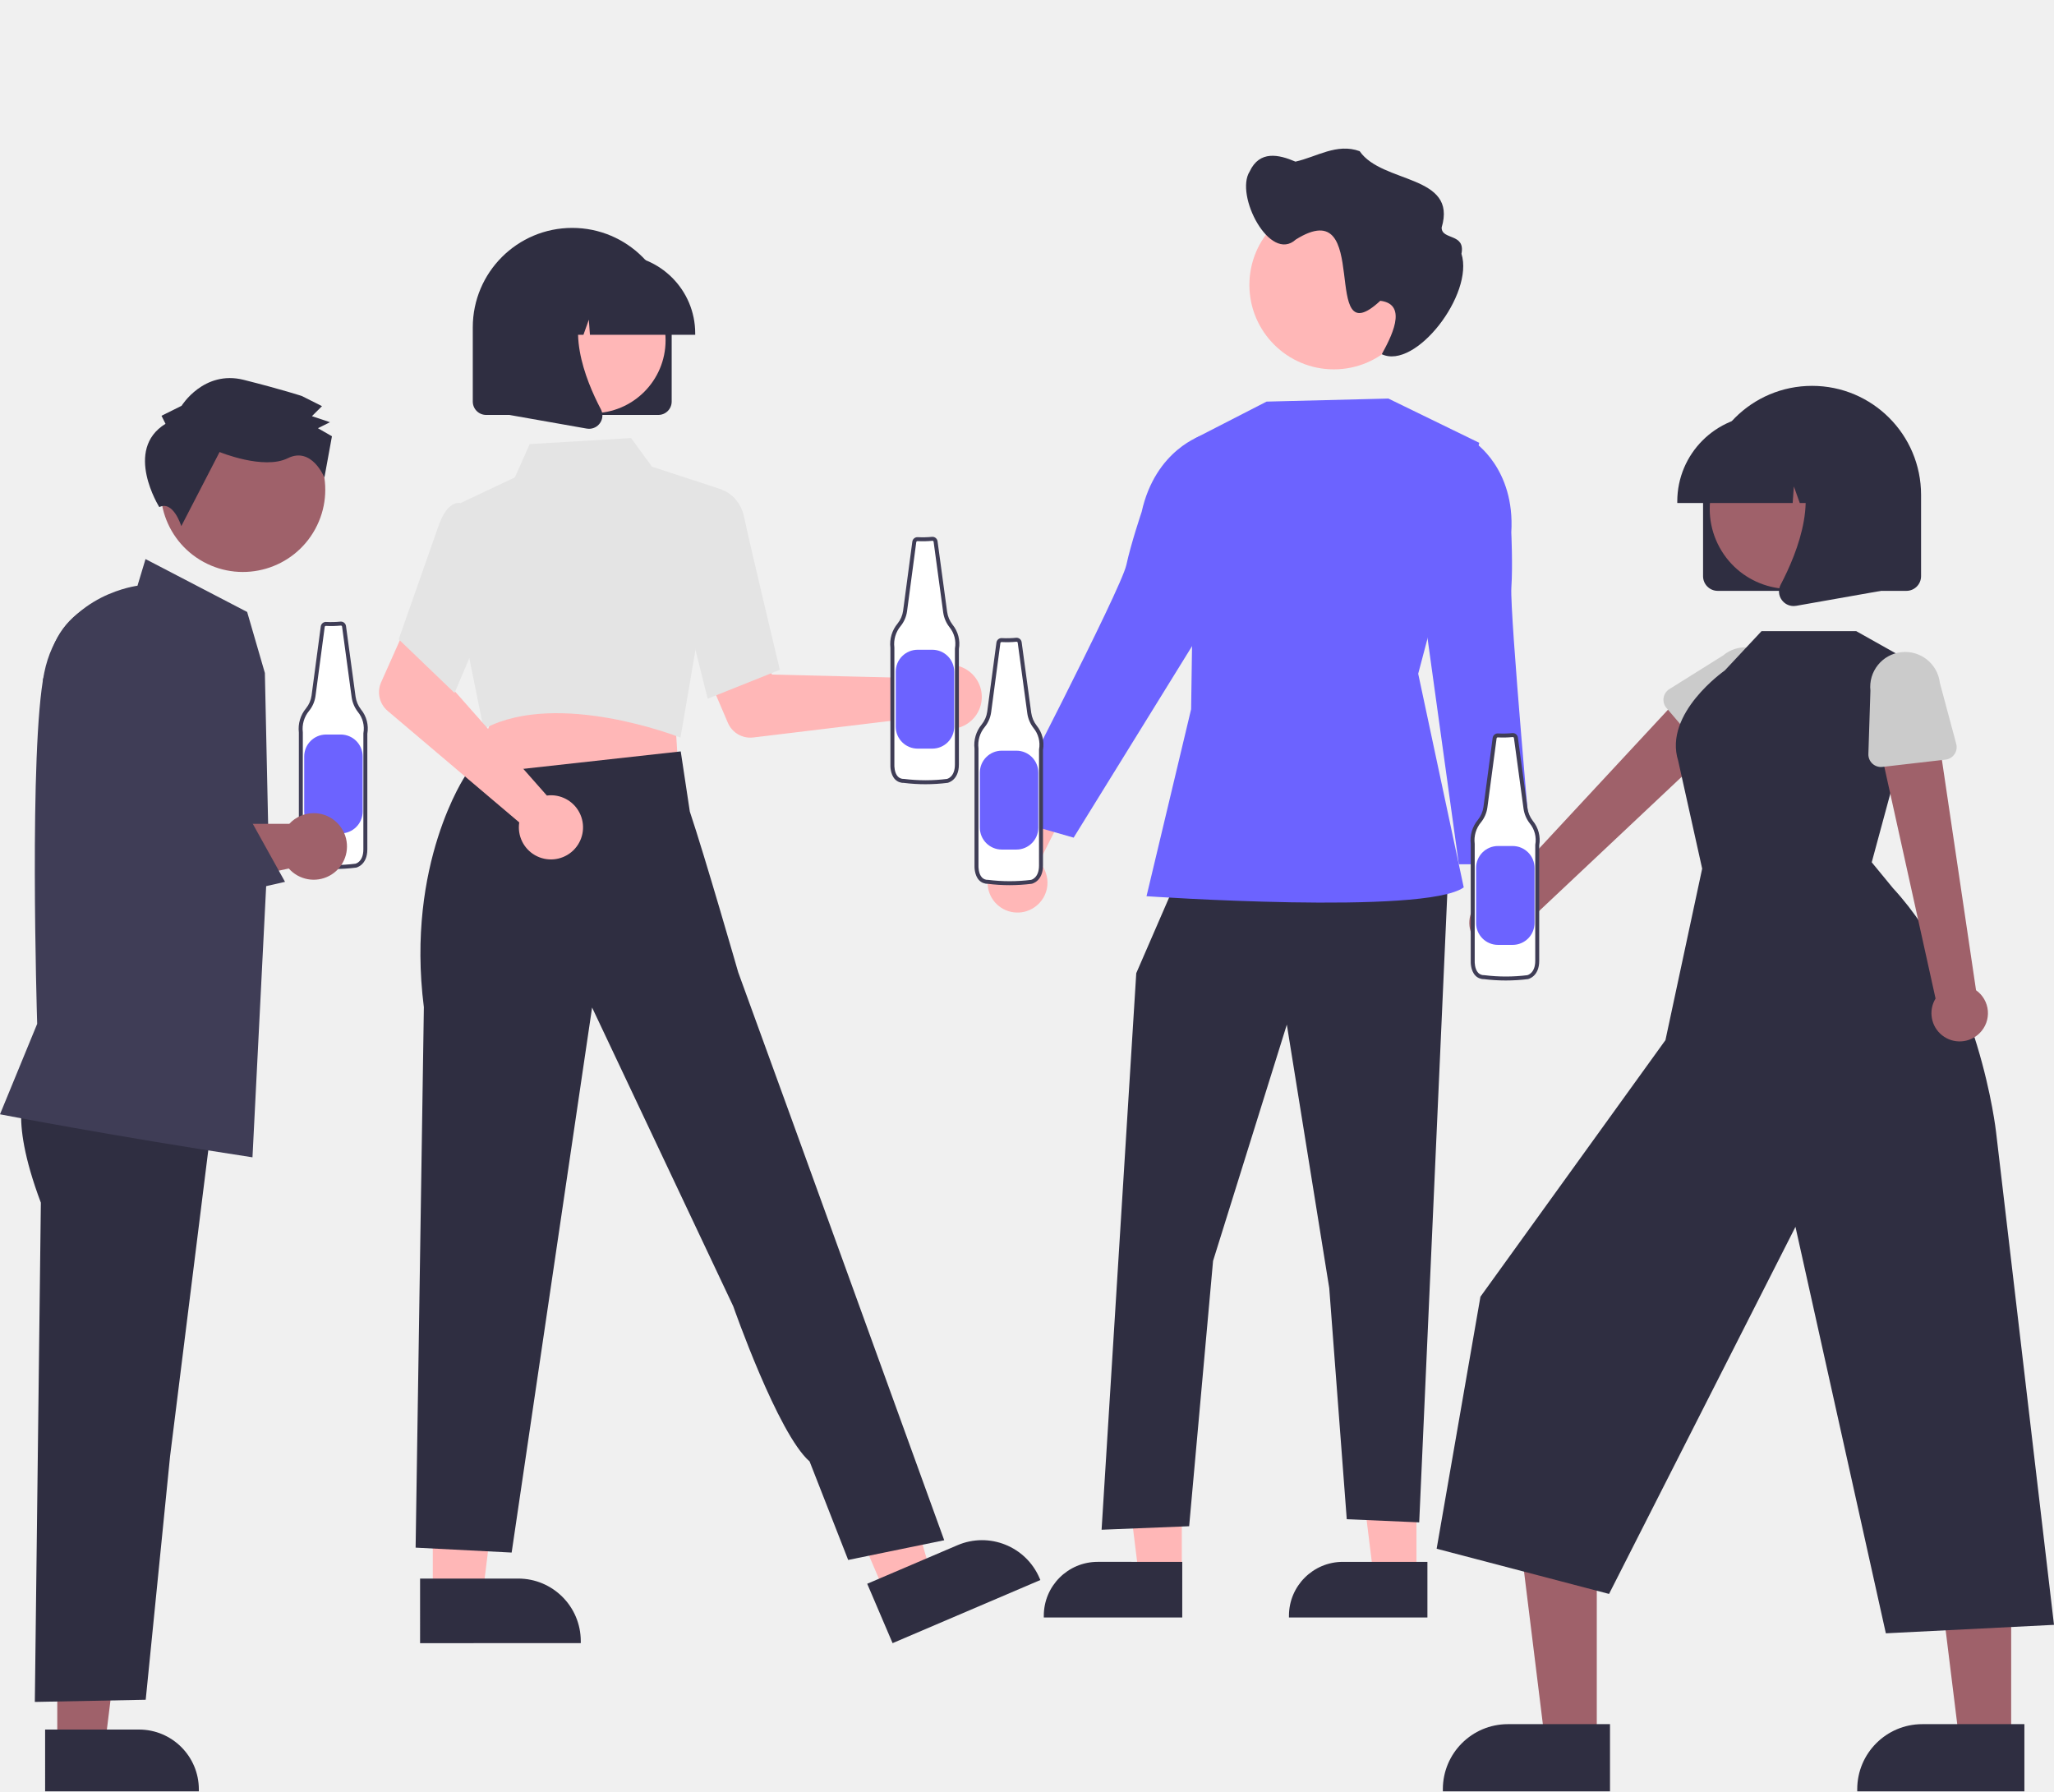
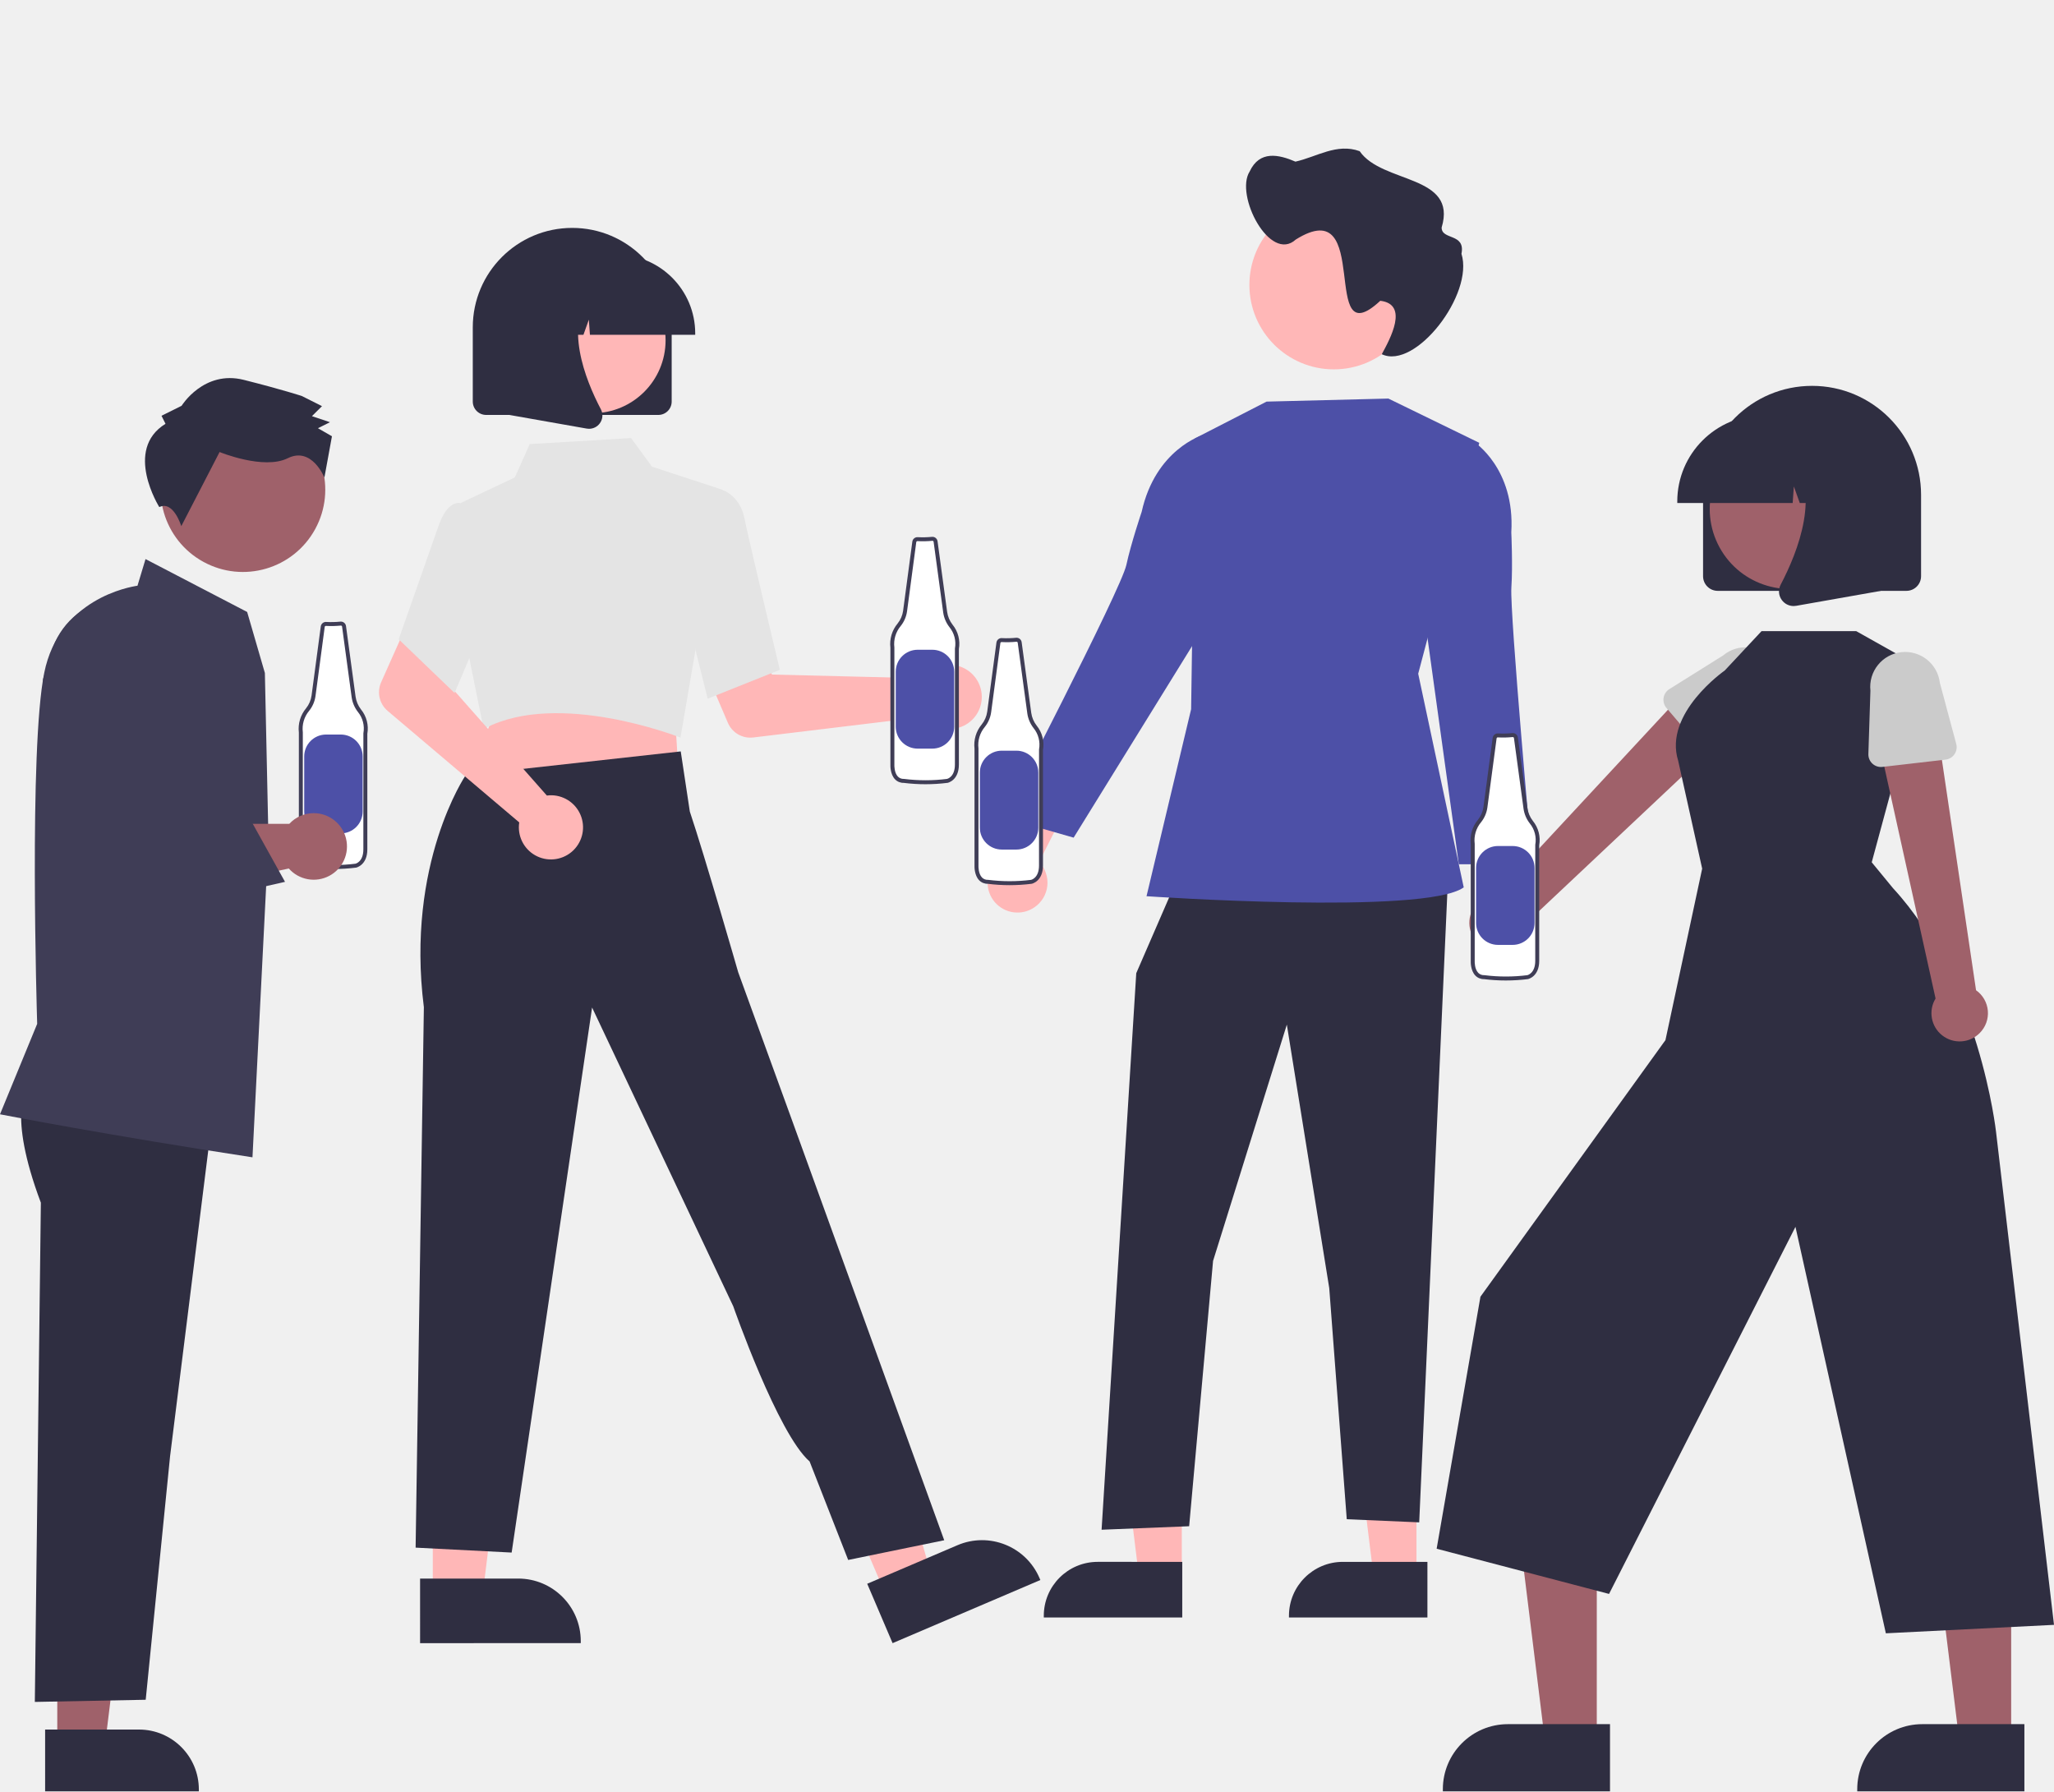
<svg xmlns="http://www.w3.org/2000/svg" data-name="Layer 1" width="732.643" height="638.921" viewBox="0 0 732.643 638.921">
  <path d="M355.197,352.96a33.503,33.503,0,0,1-5.159.12,1.125,1.125,0,0,0-1.239.977l-3.291,24.685a10.021,10.021,0,0,1-2.123,4.89,10.658,10.658,0,0,0-2.399,8.146v41.932s-.212,5.591,4.084,5.591a62.103,62.103,0,0,0,15.485,0s3.44-.651,3.44-5.81V392.203a10.099,10.099,0,0,0-2.123-8.21,10.276,10.276,0,0,1-2.059-4.862l-3.418-25.202A1.125,1.125,0,0,0,355.197,352.96Z" transform="translate(-233.6786 -130.5395)" fill="#fff" />
  <path d="M352.797,440.492a62.674,62.674,0,0,1-7.773-.483,4.18,4.18,0,0,1-3.099-1.269c-1.748-1.816-1.651-4.925-1.646-5.057l-.001-41.862a11.404,11.404,0,0,1,2.564-8.643,9.308,9.308,0,0,0,1.965-4.536l3.29-24.68a1.843,1.843,0,0,1,2.017-1.587,32.657,32.657,0,0,0,5.012-.121l.02-.002a1.833,1.833,0,0,1,1.948,1.579l3.419,25.203a9.578,9.578,0,0,0,1.917,4.522,10.779,10.779,0,0,1,2.272,8.707V433.491c0,5.68-3.975,6.498-4.016,6.506A63.144,63.144,0,0,1,352.797,440.492Zm-2.855-86.709a.424.424,0,0,0-.44.362l-3.292,24.69a10.736,10.736,0,0,1-2.274,5.241,9.991,9.991,0,0,0-2.248,7.614l.005.087v41.932c-.001.052-.077,2.674,1.254,4.052a2.791,2.791,0,0,0,2.122.832l.088.006a61.466,61.466,0,0,0,15.308,0c.067-.017,2.82-.644,2.82-5.109l.011-41.415a9.376,9.376,0,0,0-1.974-7.634,11.013,11.013,0,0,1-2.212-5.211l-3.419-25.206a.42.42,0,0,0-.436-.359,34.363,34.363,0,0,1-5.256.122A.556.556,0,0,0,349.942,353.784Z" transform="translate(-233.6786 -130.5395)" fill="#3f3d56" />
-   <path d="M116.324,261.989h5.216a7.82,7.82,0,0,1,7.82,7.82v19.625a7.82,7.82,0,0,1-7.82,7.82h-5.216a7.82,7.82,0,0,1-7.82-7.82V269.809A7.82,7.82,0,0,1,116.324,261.989Z" fill="#6c63ff" />
+   <path d="M116.324,261.989h5.216a7.82,7.82,0,0,1,7.82,7.82v19.625a7.82,7.82,0,0,1-7.82,7.82h-5.216a7.82,7.82,0,0,1-7.82-7.82V269.809A7.82,7.82,0,0,1,116.324,261.989Z" fill="#4d50a7" />
  <polygon points="20.432 622.437 37.437 622.437 45.527 556.846 20.429 556.847 20.432 622.437" fill="#9f616a" />
  <path d="M249.773,747.425l33.489-.001h.001A21.343,21.343,0,0,1,304.605,768.765v.694l-54.831.002Z" transform="translate(-233.6786 -130.5395)" fill="#2f2e41" />
  <path d="M243.42,518.702s-7.37,8.331,4.833,40.805l-2.15,178.063,39.547-.772,8.693-86.858L310.171,523.191Z" transform="translate(-233.6786 -130.5395)" fill="#2f2e41" />
  <path d="M323.735,543.32l-.433-.066c-50.592-7.716-88.769-15.113-89.149-15.187l-.474-.092,13.262-32.257c-.105-3.371-2.976-98.023,2.52-125.218,5.32-26.326,30.398-30.64,33.255-31.046l2.869-9.507,36.251,18.864,6.322,21.76,1.284,59.639Z" transform="translate(-233.6786 -130.5395)" fill="#3f3d56" />
  <path d="M345.569,420.57a11.83,11.83,0,0,0-8.691,3.801H275.945l-22.319,4.751,3.664,28.264,79.396-17.075a11.871,11.871,0,1,0,8.882-19.741Z" transform="translate(-233.6786 -130.5395)" fill="#9f616a" />
  <circle cx="320.33" cy="305.177" r="29.366" transform="translate(-334.777 309.3312) rotate(-61.33684)" fill="#9f616a" />
  <path d="M292.71,281.7l-1.424-2.865,7.164-3.559s7.902-12.858,22.202-9.245,20.734,5.776,20.734,5.776l7.145,3.595-3.586,3.568,6.434,2.163-4.298,2.135,5.001,2.874-2.692,14.735s-4.471-11.176-13.068-6.905-24.32-2.208-24.32-2.208l-13.66,26.437s-2.818-9.268-7.843-6.796C290.499,311.406,277.662,290.963,292.71,281.7Z" transform="translate(-233.6786 -130.5395)" fill="#2f2e41" />
  <path d="M257.68,462.684,250.712,441.957l-1.686-69.094,2.969-9.803a27.389,27.389,0,1,1,51.728,17.896l-15.914,40.779.809,1.57,34.477-.279L335.342,445.071Z" transform="translate(-233.6786 -130.5395)" fill="#3f3d56" />
  <path d="M602.627,454.168a10.611,10.611,0,0,0,1.695-16.183l16.994-33.662-19.465,2.258-13.154,31.62A10.669,10.669,0,0,0,602.627,454.168Z" transform="translate(-233.6786 -130.5395)" fill="#ffb7b7" />
  <polygon points="505.24 562.075 489.924 562.074 482.638 502.999 505.242 503.001 505.24 562.075" fill="#ffb7b7" />
  <path d="M742.824,707.46l-49.384-.002v-.625A19.223,19.223,0,0,1,712.662,687.613h.001l30.162.001Z" transform="translate(-233.6786 -130.5395)" fill="#2f2e41" />
  <polygon points="421.54 562.075 406.224 562.074 398.938 502.999 421.543 503.001 421.54 562.075" fill="#ffb7b7" />
  <path d="M655.377,707.46l-49.384-.002v-.625a19.223,19.223,0,0,1,19.222-19.221h.001l30.162.001Z" transform="translate(-233.6786 -130.5395)" fill="#2f2e41" />
  <polygon points="420.285 312.572 405.294 347.108 392.928 545.614 424.159 544.365 432.689 449.736 459.002 365.454 474.129 459.415 480.376 541.866 506.218 542.985 516.516 312.572 420.285 312.572" fill="#2f2e41" />
-   <path d="M728.899,272.694l-43.449,1.087-25.509,13.095-1.4,96.614-15.909,66.704s99.404,6.841,113.146-3.153l-16.24-76.204,21.782-82.355Z" transform="translate(-233.6786 -130.5395)" fill="#6c63ff" />
-   <path d="M666.651,288.478l-4.045-2.732s-16.757,5.022-21.71,27.366c0,0-3.79,11.21-5.453,18.917-1.907,8.84-44.026,90.041-44.026,90.041l25.217,7.234,46.232-74.766Z" transform="translate(-233.6786 -130.5395)" fill="#6c63ff" />
+   <path d="M728.899,272.694l-43.449,1.087-25.509,13.095-1.4,96.614-15.909,66.704s99.404,6.841,113.146-3.153l-16.24-76.204,21.782-82.355Z" transform="translate(-233.6786 -130.5395)" fill="#4d50a7" />
+   <path d="M666.651,288.478l-4.045-2.732s-16.757,5.022-21.71,27.366c0,0-3.79,11.21-5.453,18.917-1.907,8.84-44.026,90.041-44.026,90.041l25.217,7.234,46.232-74.766Z" transform="translate(-233.6786 -130.5395)" fill="#4d50a7" />
  <path d="M760.638,466.556a10.611,10.611,0,0,1,2.833-16.023l-7.053-37.043,18.088,7.538,3.924,34.021a10.669,10.669,0,0,1-17.792,11.507Z" transform="translate(-233.6786 -130.5395)" fill="#ffb7b7" />
-   <path d="M754.782,289.636l4.641-1.51s14.722,9.448,13.322,32.292c0,0,.552,11.821.025,19.688-.604,9.023,7.495,98.691,7.495,98.691H754.03L742.787,357.594Z" transform="translate(-233.6786 -130.5395)" fill="#6c63ff" />
+   <path d="M754.782,289.636l4.641-1.51s14.722,9.448,13.322,32.292c0,0,.552,11.821.025,19.688-.604,9.023,7.495,98.691,7.495,98.691H754.03L742.787,357.594Z" transform="translate(-233.6786 -130.5395)" fill="#4d50a7" />
  <path d="M739.565,232.16a30.119,30.119,0,1,1-30.119-30.119h0a30.044,30.044,0,0,1,30.119,29.969Q739.565,232.085,739.565,232.16Z" transform="translate(-233.6786 -130.5395)" fill="#ffb7b7" />
  <path d="M679.426,191.704c3.528-7.587,10.356-6.087,16.328-3.515,7.562-1.677,14.754-6.699,22.902-3.729,8.026,11.673,34.972,8.239,29.239,27.243-.007,4.554,8.569,1.903,7.072,9.361,4.543,14.353-16.399,41.535-28.421,35.811,2.973-5.449,9.765-17.826-.536-19.054-22.161,20.62-2.286-39.264-30.131-21.849C686.659,224.409,674.038,200.144,679.426,191.704Z" transform="translate(-233.6786 -130.5395)" fill="#2f2e41" />
  <path d="M765.911,469.56a10.009,10.009,0,0,0,11.98-9.594L853.518,388.783l-17.016-13.574-69.117,74.418a10.064,10.064,0,0,0-1.474,19.932Z" transform="translate(-233.6786 -130.5395)" fill="#9f616a" />
  <path d="M842.802,400.29,828.088,383.047a4.488,4.488,0,0,1,1.032-6.717l19.155-11.991a12.464,12.464,0,0,1,16.125,19.01l-14.803,16.978a4.488,4.488,0,0,1-6.796-.037Z" transform="translate(-233.6786 -130.5395)" fill="#cbcbcb" />
  <polygon points="569.558 620.997 551.067 620.996 542.27 549.675 569.561 549.676 569.558 620.997" fill="#9f616a" />
  <path d="M807.952,769.461l-59.622-.002v-.754A23.208,23.208,0,0,1,771.536,745.498h.001l36.415.001Z" transform="translate(-233.6786 -130.5395)" fill="#2f2e41" />
  <polygon points="717.365 620.997 698.875 620.996 690.078 549.675 717.369 549.676 717.365 620.997" fill="#9f616a" />
  <path d="M955.76,769.461l-59.622-.002v-.754A23.208,23.208,0,0,1,919.344,745.498h.001l36.415.001Z" transform="translate(-233.6786 -130.5395)" fill="#2f2e41" />
  <path d="M901.307,438.096l18.639-68.863-24.18-13.591H862.014l-13.127,14.044s-21.932,15.259-16.624,32.166l8.564,38.509-13.097,61.161-65.991,91.515L746.118,682.93l61.492,16.12,66.494-130.93L906.344,713.095l59.977-3.016L945.654,534.297s-5.892-53.549-36.773-86.985Z" transform="translate(-233.6786 -130.5395)" fill="#2f2e41" />
  <path d="M939.799,499.025a10.009,10.009,0,0,0-1.282-15.294l-14.462-97.564-20.757,6.554,20.778,93.965a10.064,10.064,0,0,0,15.723,12.34Z" transform="translate(-233.6786 -130.5395)" fill="#9f616a" />
  <path d="M927.629,401.479,905.111,404.075a4.488,4.488,0,0,1-5-4.603l.729-22.587a12.464,12.464,0,0,1,24.772-2.783l5.837,21.756a4.488,4.488,0,0,1-3.821,5.62Z" transform="translate(-233.6786 -130.5395)" fill="#cbcbcb" />
  <path d="M841.146,336.058V307.044a38.88,38.88,0,1,1,77.76,0v29.015a5.229,5.229,0,0,1-5.223,5.223H846.369A5.229,5.229,0,0,1,841.146,336.058Z" transform="translate(-233.6786 -130.5395)" fill="#2f2e41" />
  <circle cx="872.037" cy="312.1" r="28.505" transform="translate(-276.5163 325.9885) rotate(-28.66322)" fill="#9f616a" />
  <path d="M831.948,309.365A30.791,30.791,0,0,1,862.704,278.609h5.803a30.79,30.79,0,0,1,30.755,30.756v.58H886.999l-4.183-11.712L881.98,309.945h-6.338l-2.11-5.91-.422,5.91h-41.161Z" transform="translate(-233.6786 -130.5395)" fill="#2f2e41" />
  <path d="M869.231,344.544a5.145,5.145,0,0,1-.409-5.463c6.149-11.697,14.76-33.309,3.331-46.638l-.821-.958h33.178v49.813l-30.14,5.318a5.335,5.335,0,0,1-.924.082A5.202,5.202,0,0,1,869.231,344.544Z" transform="translate(-233.6786 -130.5395)" fill="#2f2e41" />
  <path d="M564.278,371.069a11.478,11.478,0,0,0-1.154,1.391l-54.059-1.323L502.758,359.613l-18.636,7.245,9.182,21.486a8.723,8.723,0,0,0,9.067,5.232l61.077-7.378a11.446,11.446,0,1,0,.83-15.129Z" transform="translate(-233.6786 -130.5395)" fill="#ffb7b7" />
  <polygon points="154.374 568.836 172.149 568.836 180.605 500.275 154.371 500.276 154.374 568.836" fill="#ffb7b7" />
  <path d="M383.519,693.573l35.006-.001h.001A22.309,22.309,0,0,1,440.834,715.879v.725l-57.314.002Z" transform="translate(-233.6786 -130.5395)" fill="#2f2e41" />
  <polygon points="315.778 568.441 332.124 561.458 312.967 495.086 288.843 505.393 315.778 568.441" fill="#ffb7b7" />
  <path d="M543.007,695.425l32.191-13.752.001-.001A22.309,22.309,0,0,1,604.477,693.423l.285.667-52.706,22.516Z" transform="translate(-233.6786 -130.5395)" fill="#2f2e41" />
  <polygon points="240.773 255.381 242.058 276.21 204.487 280.231 165.173 284.438 176.744 252.81 240.773 255.381" fill="#ffb7b7" />
  <path d="M475.771,393.394c-.426-.167-42.863-16.675-68.93-3.177l-.641.332-5.2-25.596-2.963-55.03,19.281-9.111,5.309-11.891,36.159-2.14,7.431,10.19,25.299,8.291L476.396,393.641Z" transform="translate(-233.6786 -130.5395)" fill="#e4e4e4" />
  <path d="M477.1,343.723l4.473-35.142,10.184-3.1.172.063c.235.086,5.77,2.205,7.285,9.867,1.454,7.355,12.407,53.123,12.517,53.585l.11.458-25.733,10.296Z" transform="translate(-233.6786 -130.5395)" fill="#e4e4e4" />
  <path d="M536.218,686.931l34.255-7.027-54.749-151.072-18.738-51.528S485.101,435.988,479.732,420l-3.24-21.453-76.707,8.49s-21.424,31.463-14.916,82.747L381.925,682.539l34.255,1.757,28.692-194.403,50.357,106.57s15.872,45.477,27.228,55.335Z" transform="translate(-233.6786 -130.5395)" fill="#2f2e41" />
  <path d="M430.546,414.192a11.478,11.478,0,0,0-1.805.099l-35.785-40.541,4.163-12.46-17.983-8.74-9.513,21.342a8.723,8.723,0,0,0,2.328,10.207l46.937,39.771a11.446,11.446,0,1,0,11.658-9.678Z" transform="translate(-233.6786 -130.5395)" fill="#ffb7b7" />
  <path d="M375.895,358.557,389.885,318.708c1.572-4.697,3.542-7.551,5.856-8.482a3.613,3.613,0,0,1,2.903-.027l6.273,7.925,5.822,24.459L395.812,377.696Z" transform="translate(-233.6786 -130.5395)" fill="#e4e4e4" />
  <path d="M468.496,278.536h-61.416a4.77,4.77,0,0,1-4.765-4.765V247.299a35.473,35.473,0,0,1,70.946,0v26.472A4.77,4.77,0,0,1,468.496,278.536Z" transform="translate(-233.6786 -130.5395)" fill="#2f2e41" />
  <circle cx="211.399" cy="121.373" r="26.008" fill="#ffb7b7" />
  <path d="M481.653,249.946H444.099l-.385-5.392-1.925,5.392h-5.783l-.763-10.686L431.426,249.946h-11.189v-.529a28.092,28.092,0,0,1,28.061-28.061h5.295a28.092,28.092,0,0,1,28.061,28.061Z" transform="translate(-233.6786 -130.5395)" fill="#2f2e41" />
  <path d="M443.791,283.478a4.867,4.867,0,0,1-.843-.074l-27.499-4.852V233.104H445.72l-.749.874c-10.427,12.161-2.571,31.88,3.039,42.551a4.694,4.694,0,0,1-.373,4.984A4.746,4.746,0,0,1,443.791,283.478Z" transform="translate(-233.6786 -130.5395)" fill="#2f2e41" />
  <path d="M773.197,392.72a33.504,33.504,0,0,1-5.159.12,1.125,1.125,0,0,0-1.239.977l-3.291,24.685a10.021,10.021,0,0,1-2.123,4.89,10.658,10.658,0,0,0-2.399,8.146v41.932s-.212,5.591,4.084,5.591a62.103,62.103,0,0,0,15.485,0s3.44-.651,3.44-5.81V431.963a10.099,10.099,0,0,0-2.123-8.21,10.276,10.276,0,0,1-2.059-4.862l-3.418-25.202A1.125,1.125,0,0,0,773.197,392.72Z" transform="translate(-233.6786 -130.5395)" fill="#fff" />
  <path d="M770.797,480.253a62.674,62.674,0,0,1-7.773-.483,4.18,4.18,0,0,1-3.099-1.269c-1.748-1.816-1.651-4.925-1.646-5.057l-.001-41.862a11.404,11.404,0,0,1,2.564-8.643,9.308,9.308,0,0,0,1.965-4.536l3.29-24.68a1.843,1.843,0,0,1,2.017-1.586,32.658,32.658,0,0,0,5.012-.121l.02-.002a1.833,1.833,0,0,1,1.948,1.579l3.419,25.203a9.578,9.578,0,0,0,1.917,4.522,10.779,10.779,0,0,1,2.272,8.707v41.225c0,5.68-3.975,6.498-4.016,6.506A63.142,63.142,0,0,1,770.797,480.253Zm-2.855-86.709a.424.424,0,0,0-.44.362l-3.292,24.69a10.736,10.736,0,0,1-2.274,5.241,9.991,9.991,0,0,0-2.248,7.614l.005.087v41.932c-.001.052-.077,2.674,1.254,4.052a2.791,2.791,0,0,0,2.122.832l.088.006a61.465,61.465,0,0,0,15.308,0c.067-.017,2.82-.644,2.82-5.109l.011-41.415a9.376,9.376,0,0,0-1.974-7.634,11.013,11.013,0,0,1-2.212-5.211l-3.419-25.206a.42.42,0,0,0-.436-.359,34.364,34.364,0,0,1-5.256.122A.556.556,0,0,0,767.942,393.544Z" transform="translate(-233.6786 -130.5395)" fill="#3f3d56" />
-   <path d="M534.324,301.749h5.216a7.82,7.82,0,0,1,7.82,7.82v19.625a7.82,7.82,0,0,1-7.82,7.82h-5.216a7.82,7.82,0,0,1-7.82-7.82V309.57A7.82,7.82,0,0,1,534.324,301.749Z" fill="#6c63ff" />
+   <path d="M534.324,301.749h5.216a7.82,7.82,0,0,1,7.82,7.82v19.625a7.82,7.82,0,0,1-7.82,7.82h-5.216a7.82,7.82,0,0,1-7.82-7.82V309.57A7.82,7.82,0,0,1,534.324,301.749Z" fill="#4d50a7" />
  <path d="M596.197,358.72a33.504,33.504,0,0,1-5.159.12,1.125,1.125,0,0,0-1.239.977l-3.291,24.685a10.021,10.021,0,0,1-2.123,4.89,10.658,10.658,0,0,0-2.399,8.146v41.932s-.212,5.591,4.084,5.591a62.103,62.103,0,0,0,15.485,0s3.44-.651,3.44-5.81V397.963a10.099,10.099,0,0,0-2.123-8.21,10.276,10.276,0,0,1-2.059-4.862l-3.418-25.202A1.125,1.125,0,0,0,596.197,358.72Z" transform="translate(-233.6786 -130.5395)" fill="#fff" />
  <path d="M593.797,446.253a62.674,62.674,0,0,1-7.773-.483,4.18,4.18,0,0,1-3.099-1.269c-1.748-1.816-1.651-4.925-1.646-5.057l-.001-41.862a11.404,11.404,0,0,1,2.564-8.643,9.308,9.308,0,0,0,1.965-4.536l3.29-24.68a1.843,1.843,0,0,1,2.017-1.586,32.658,32.658,0,0,0,5.012-.121l.02-.002a1.833,1.833,0,0,1,1.948,1.579l3.419,25.203a9.578,9.578,0,0,0,1.917,4.522,10.779,10.779,0,0,1,2.272,8.707v41.225c0,5.68-3.975,6.498-4.016,6.506A63.142,63.142,0,0,1,593.797,446.253Zm-2.855-86.709a.424.424,0,0,0-.44.362l-3.292,24.69a10.736,10.736,0,0,1-2.274,5.241,9.991,9.991,0,0,0-2.248,7.614l.005.087v41.932c-.001.052-.077,2.674,1.254,4.052a2.791,2.791,0,0,0,2.122.832l.088.006a61.465,61.465,0,0,0,15.308,0c.067-.017,2.82-.644,2.82-5.109l.011-41.415a9.376,9.376,0,0,0-1.974-7.634,11.013,11.013,0,0,1-2.212-5.211l-3.419-25.206a.42.42,0,0,0-.436-.359,34.364,34.364,0,0,1-5.256.122A.556.556,0,0,0,590.942,359.544Z" transform="translate(-233.6786 -130.5395)" fill="#3f3d56" />
-   <path d="M357.324,267.749h5.216a7.82,7.82,0,0,1,7.82,7.82v19.625a7.82,7.82,0,0,1-7.82,7.82h-5.216a7.82,7.82,0,0,1-7.82-7.82V275.57A7.82,7.82,0,0,1,357.324,267.749Z" fill="#6c63ff" />
+   <path d="M357.324,267.749h5.216a7.82,7.82,0,0,1,7.82,7.82v19.625a7.82,7.82,0,0,1-7.82,7.82h-5.216a7.82,7.82,0,0,1-7.82-7.82V275.57A7.82,7.82,0,0,1,357.324,267.749Z" fill="#4d50a7" />
  <path d="M566.197,322.72a33.504,33.504,0,0,1-5.159.12,1.125,1.125,0,0,0-1.239.977l-3.291,24.685a10.021,10.021,0,0,1-2.123,4.89,10.658,10.658,0,0,0-2.399,8.146v41.932s-.212,5.591,4.084,5.591a62.103,62.103,0,0,0,15.485,0s3.44-.651,3.44-5.81V361.963a10.099,10.099,0,0,0-2.123-8.21,10.276,10.276,0,0,1-2.059-4.862l-3.418-25.202A1.125,1.125,0,0,0,566.197,322.72Z" transform="translate(-233.6786 -130.5395)" fill="#fff" />
  <path d="M563.797,410.253a62.674,62.674,0,0,1-7.773-.483,4.18,4.18,0,0,1-3.099-1.269c-1.748-1.816-1.651-4.925-1.646-5.057l-.001-41.862a11.404,11.404,0,0,1,2.564-8.643,9.308,9.308,0,0,0,1.965-4.536l3.29-24.68a1.843,1.843,0,0,1,2.017-1.586,32.658,32.658,0,0,0,5.012-.121l.02-.002a1.833,1.833,0,0,1,1.948,1.579l3.419,25.203a9.578,9.578,0,0,0,1.917,4.522,10.779,10.779,0,0,1,2.272,8.707v41.225c0,5.68-3.975,6.498-4.016,6.506A63.142,63.142,0,0,1,563.797,410.253Zm-2.855-86.709a.424.424,0,0,0-.44.362l-3.292,24.69a10.736,10.736,0,0,1-2.274,5.241,9.991,9.991,0,0,0-2.248,7.614l.005.087v41.932c-.001.052-.077,2.674,1.254,4.052a2.791,2.791,0,0,0,2.122.832l.088.006a61.465,61.465,0,0,0,15.308,0c.067-.017,2.82-.644,2.82-5.109l.011-41.415a9.376,9.376,0,0,0-1.974-7.634,11.013,11.013,0,0,1-2.212-5.211l-3.419-25.206a.42.42,0,0,0-.436-.359,34.364,34.364,0,0,1-5.256.122A.556.556,0,0,0,560.942,323.544Z" transform="translate(-233.6786 -130.5395)" fill="#3f3d56" />
-   <path d="M327.324,231.749h5.216a7.82,7.82,0,0,1,7.82,7.82v19.625a7.82,7.82,0,0,1-7.82,7.82h-5.216a7.82,7.82,0,0,1-7.82-7.82V239.57A7.82,7.82,0,0,1,327.324,231.749Z" fill="#6c63ff" />
+   <path d="M327.324,231.749h5.216a7.82,7.82,0,0,1,7.82,7.82v19.625a7.82,7.82,0,0,1-7.82,7.82h-5.216a7.82,7.82,0,0,1-7.82-7.82V239.57A7.82,7.82,0,0,1,327.324,231.749Z" fill="#4d50a7" />
  <circle cx="56.187" cy="46" r="25" fill="#f0f0f0" />
  <circle cx="632.187" cy="25" r="25" fill="#f0f0f0" />
  <circle cx="346.187" cy="95" r="18" fill="#f0f0f0" />
</svg>
